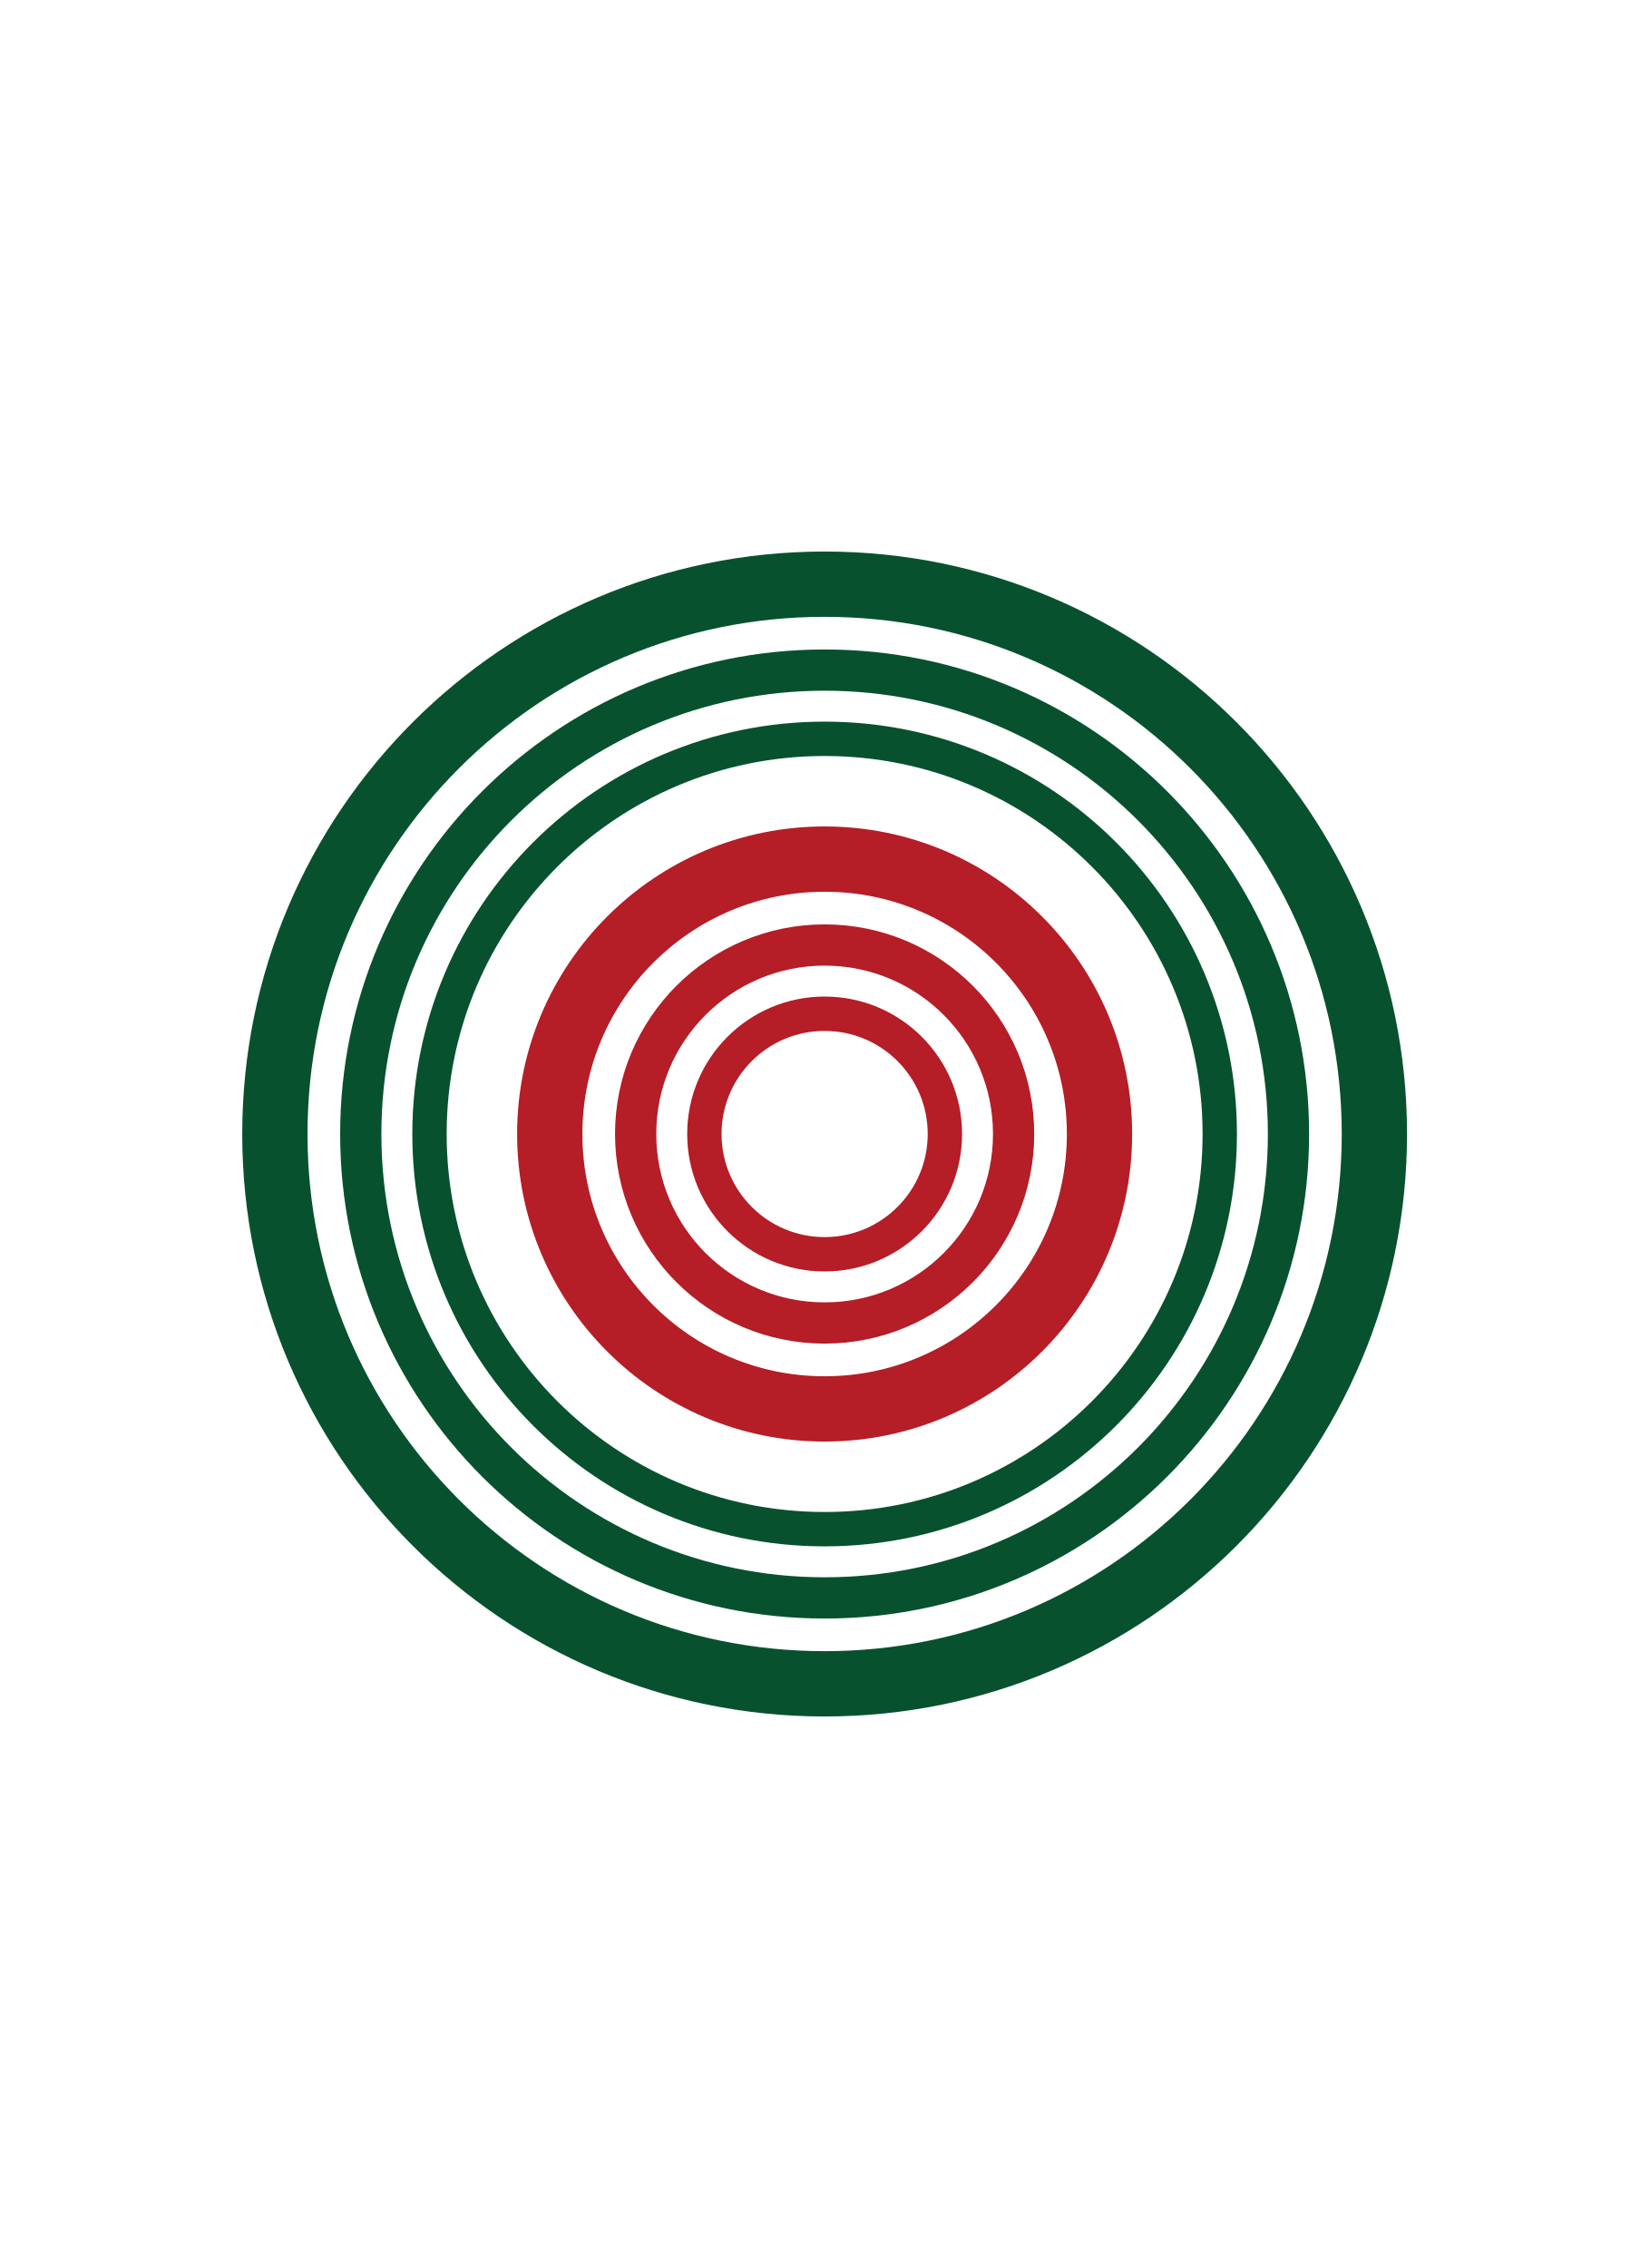
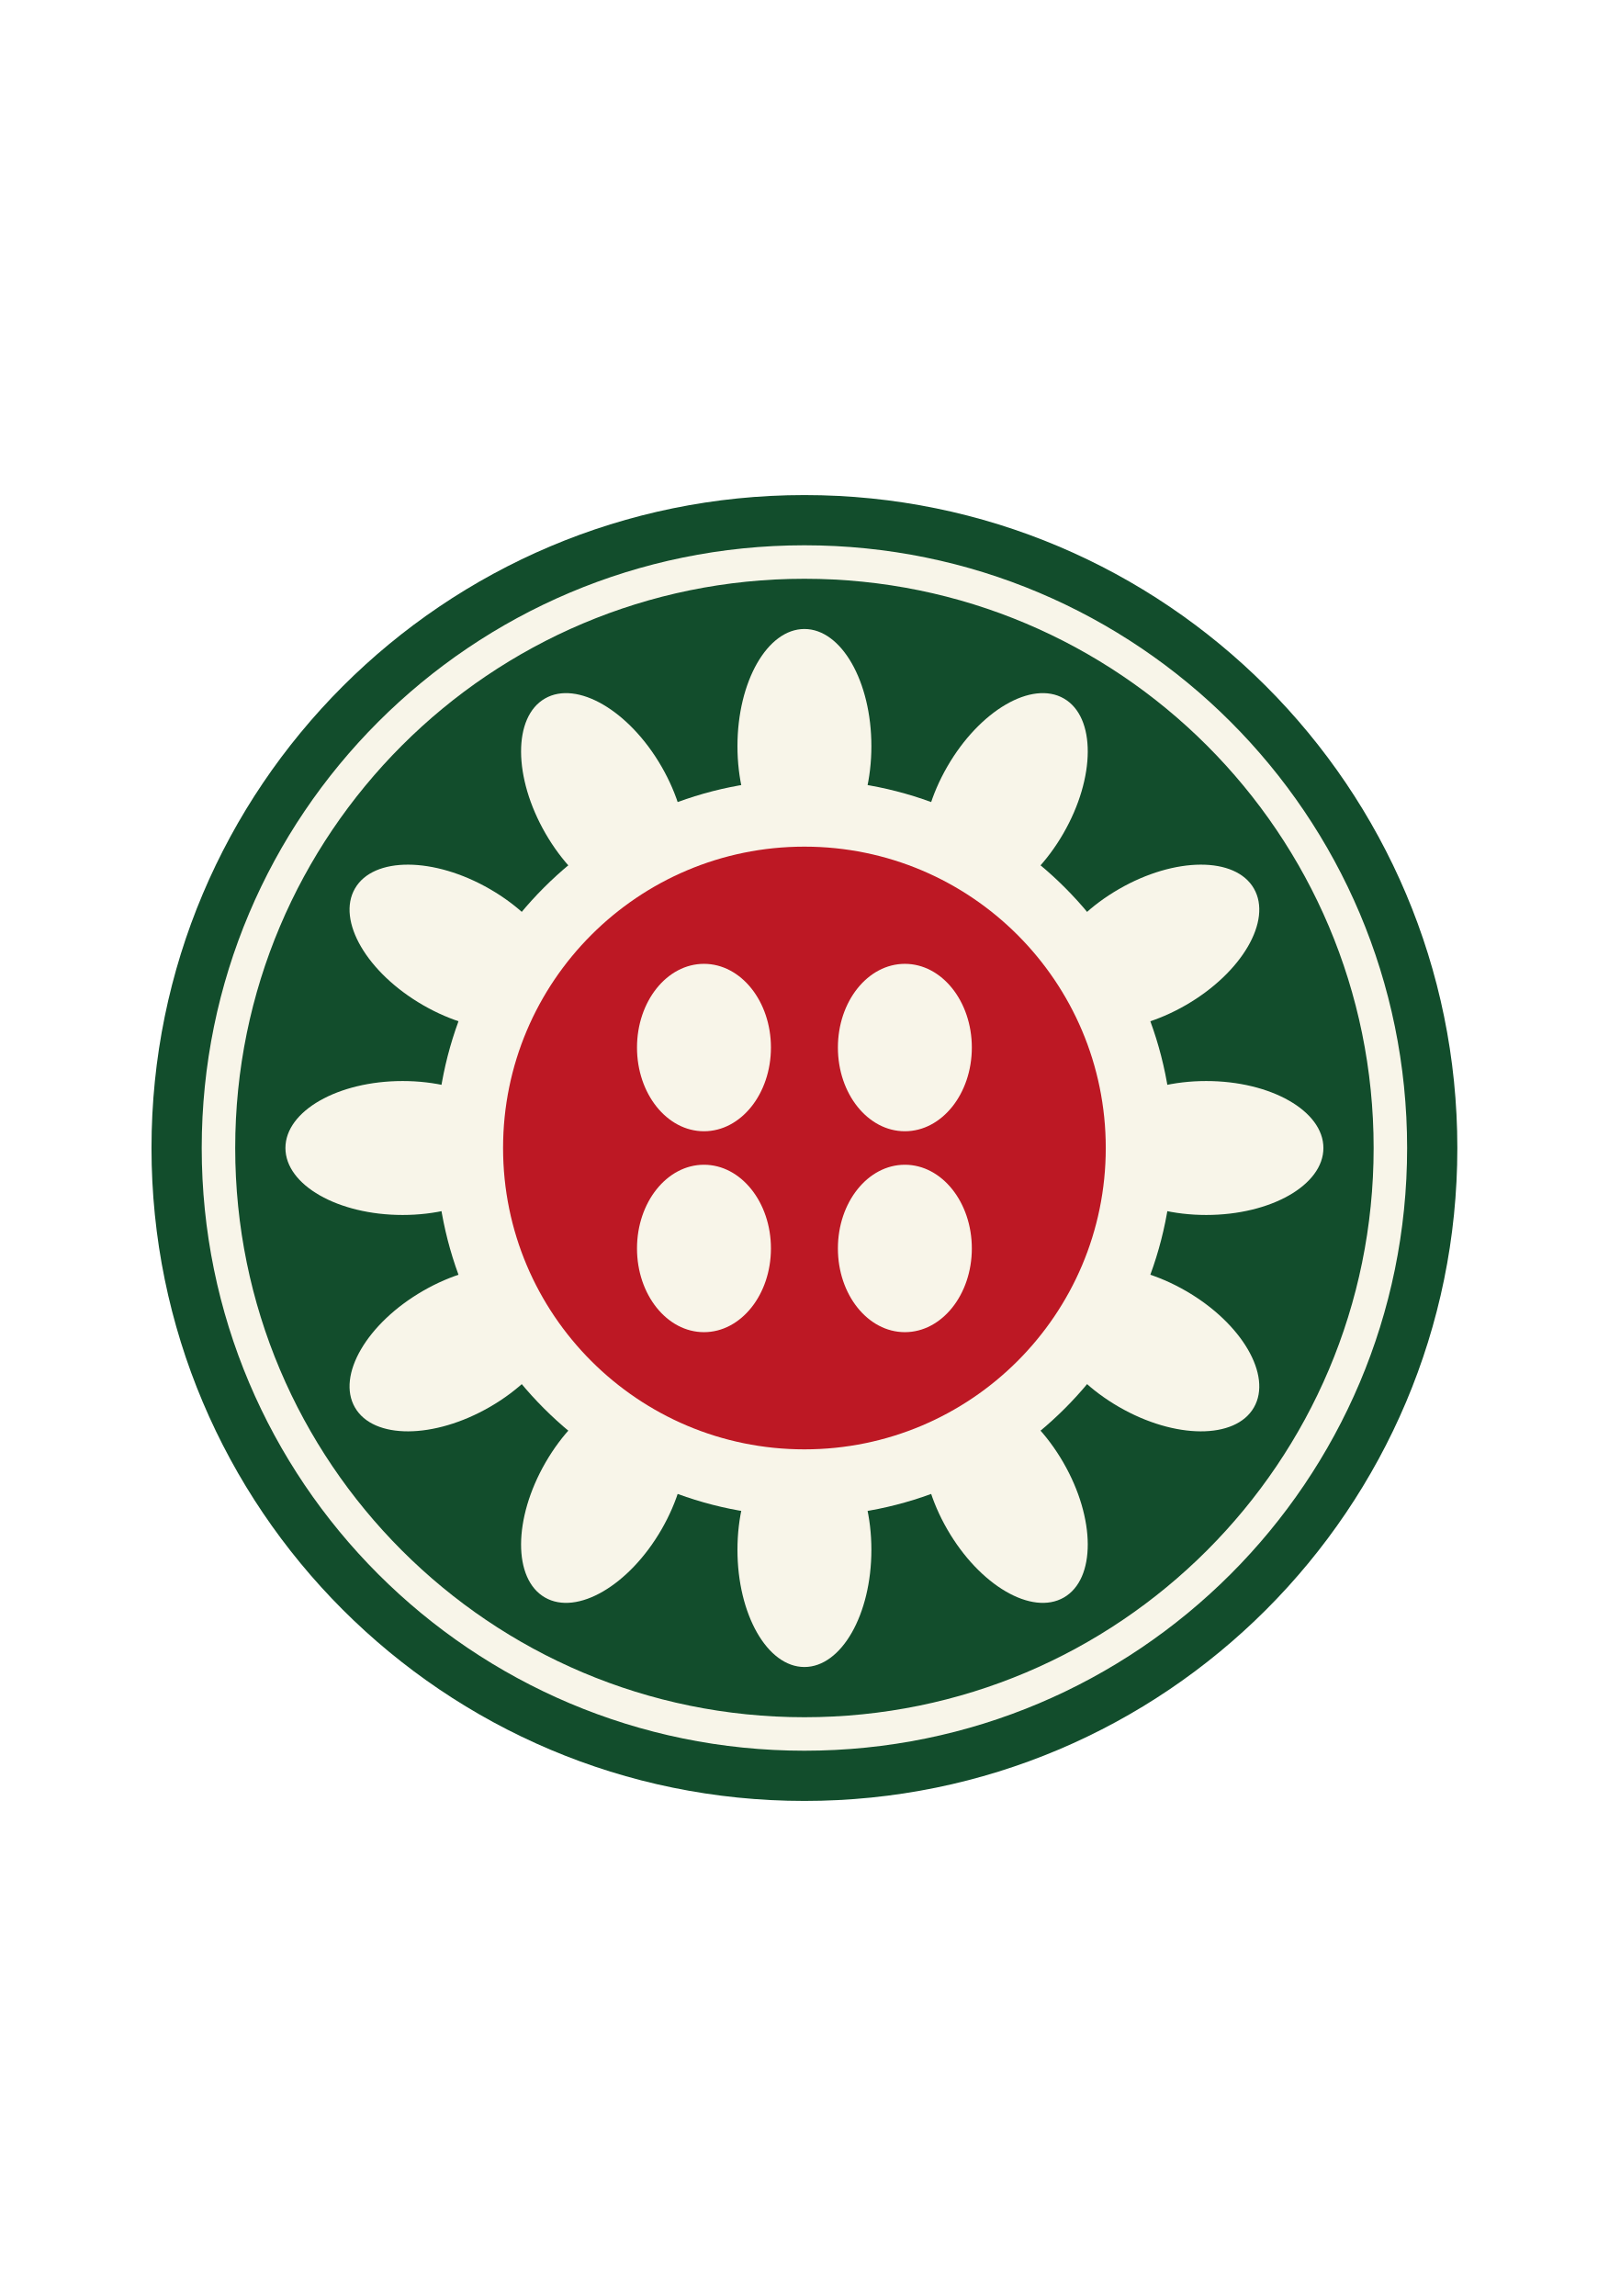
- <svg xmlns="http://www.w3.org/2000/svg" width="96" height="132" viewBox="0 0 96 132">
-   <g fill="none" stroke="#07512f">
-     <circle cx="48" cy="66" r="32" stroke-width="3.8" />
-     <circle cx="48" cy="66" r="27" stroke-width="2.4" />
-     <circle cx="48" cy="66" r="23" stroke-width="2" />
-   </g>
-   <g fill="none" stroke="#b51d27">
-     <circle cx="48" cy="66" r="16" stroke-width="3.8" />
-     <circle cx="48" cy="66" r="11" stroke-width="2.4" />
-     <circle cx="48" cy="66" r="7" stroke-width="2" />
+ <svg xmlns="http://www.w3.org/2000/svg" width="768" height="1096" viewBox="0 0 96 137.14">
+   <g transform="translate(0 2.57)">
+     <circle cx="48" cy="66" r="39" fill="#124d2c" />
+     <circle cx="48" cy="66" r="35" fill="none" stroke="#f8f5e9" stroke-width="2" />
+     <ellipse cx="48" cy="42" rx="4" ry="7" transform="rotate(0 48 66)" fill="#f8f5e9" />
+     <ellipse cx="48" cy="42" rx="4" ry="7" transform="rotate(30 48 66)" fill="#f8f5e9" />
+     <ellipse cx="48" cy="42" rx="4" ry="7" transform="rotate(60 48 66)" fill="#f8f5e9" />
+     <ellipse cx="48" cy="42" rx="4" ry="7" transform="rotate(90 48 66)" fill="#f8f5e9" />
+     <ellipse cx="48" cy="42" rx="4" ry="7" transform="rotate(120 48 66)" fill="#f8f5e9" />
+     <ellipse cx="48" cy="42" rx="4" ry="7" transform="rotate(150 48 66)" fill="#f8f5e9" />
+     <ellipse cx="48" cy="42" rx="4" ry="7" transform="rotate(180 48 66)" fill="#f8f5e9" />
+     <ellipse cx="48" cy="42" rx="4" ry="7" transform="rotate(210 48 66)" fill="#f8f5e9" />
+     <ellipse cx="48" cy="42" rx="4" ry="7" transform="rotate(240 48 66)" fill="#f8f5e9" />
+     <ellipse cx="48" cy="42" rx="4" ry="7" transform="rotate(270 48 66)" fill="#f8f5e9" />
+     <ellipse cx="48" cy="42" rx="4" ry="7" transform="rotate(300 48 66)" fill="#f8f5e9" />
+     <ellipse cx="48" cy="42" rx="4" ry="7" transform="rotate(330 48 66)" fill="#f8f5e9" />
+     <circle cx="48" cy="66" r="22" fill="#f8f5e9" />
+     <circle cx="48" cy="66" r="18" fill="#bd1824" />
+     <ellipse cx="42" cy="60" rx="4" ry="5" fill="#f8f5e9" />
+     <ellipse cx="54" cy="60" rx="4" ry="5" fill="#f8f5e9" />
+     <ellipse cx="42" cy="72" rx="4" ry="5" fill="#f8f5e9" />
+     <ellipse cx="54" cy="72" rx="4" ry="5" fill="#f8f5e9" />
  </g>
</svg>
